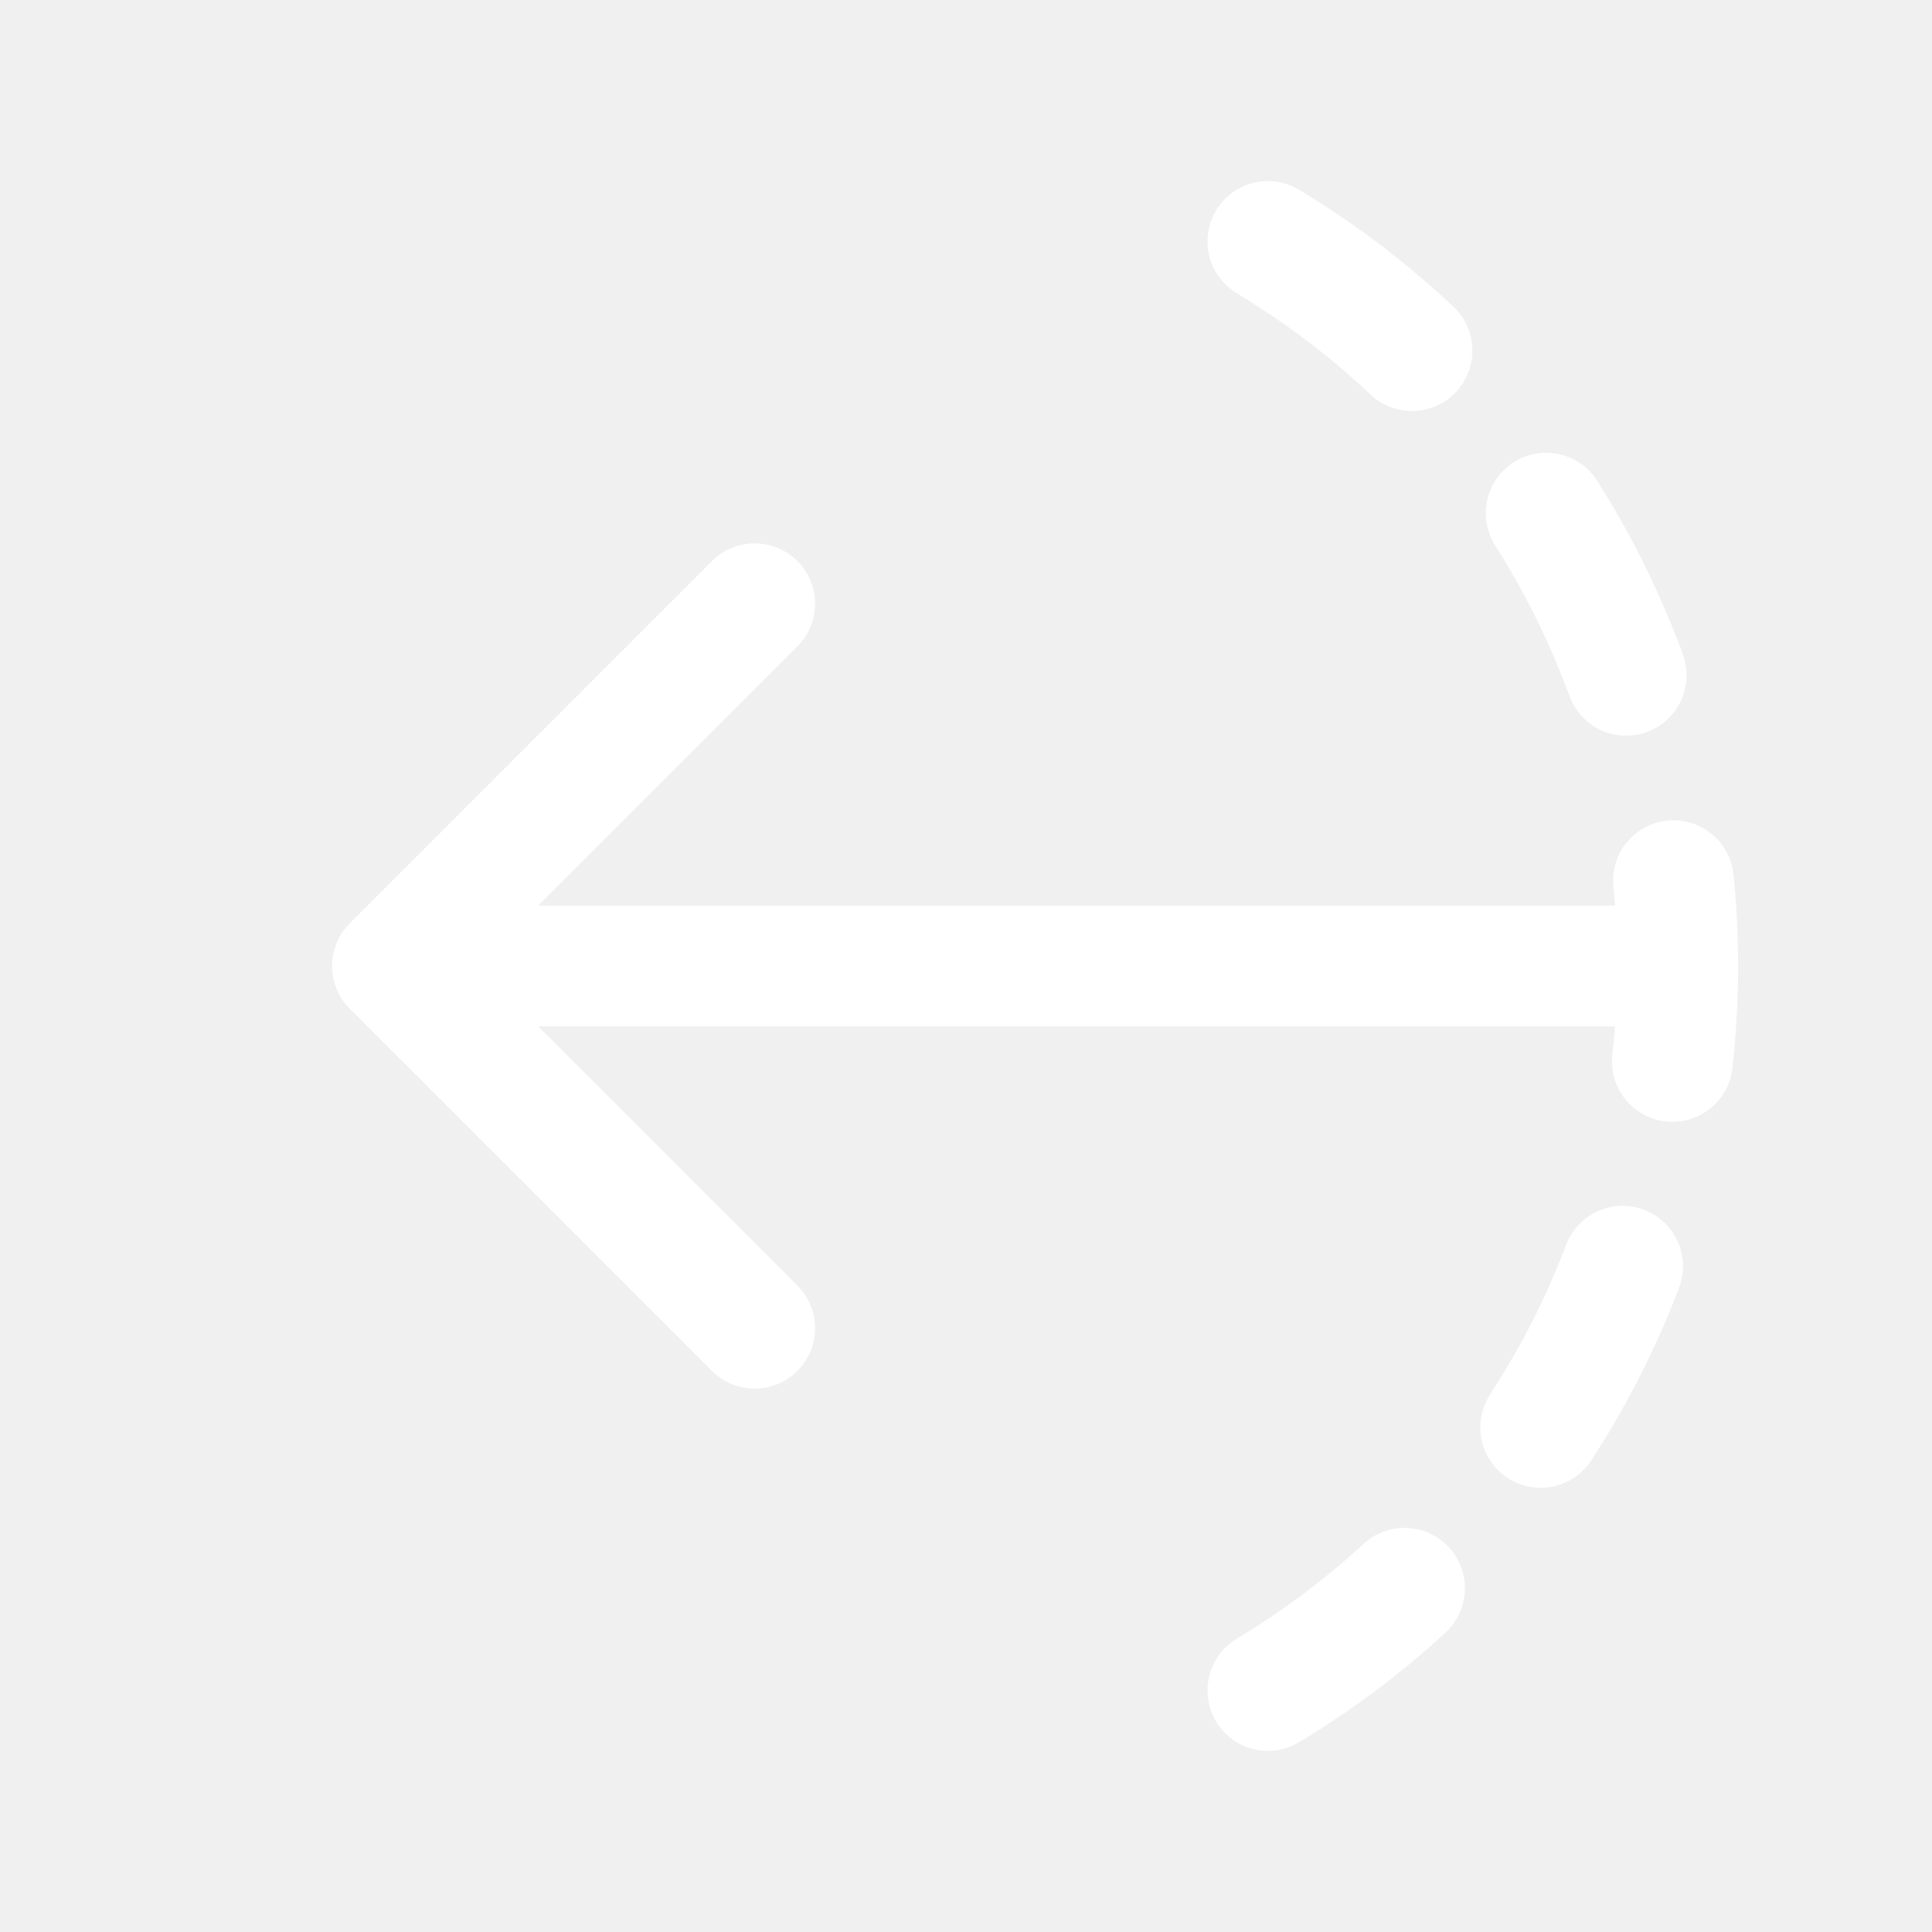
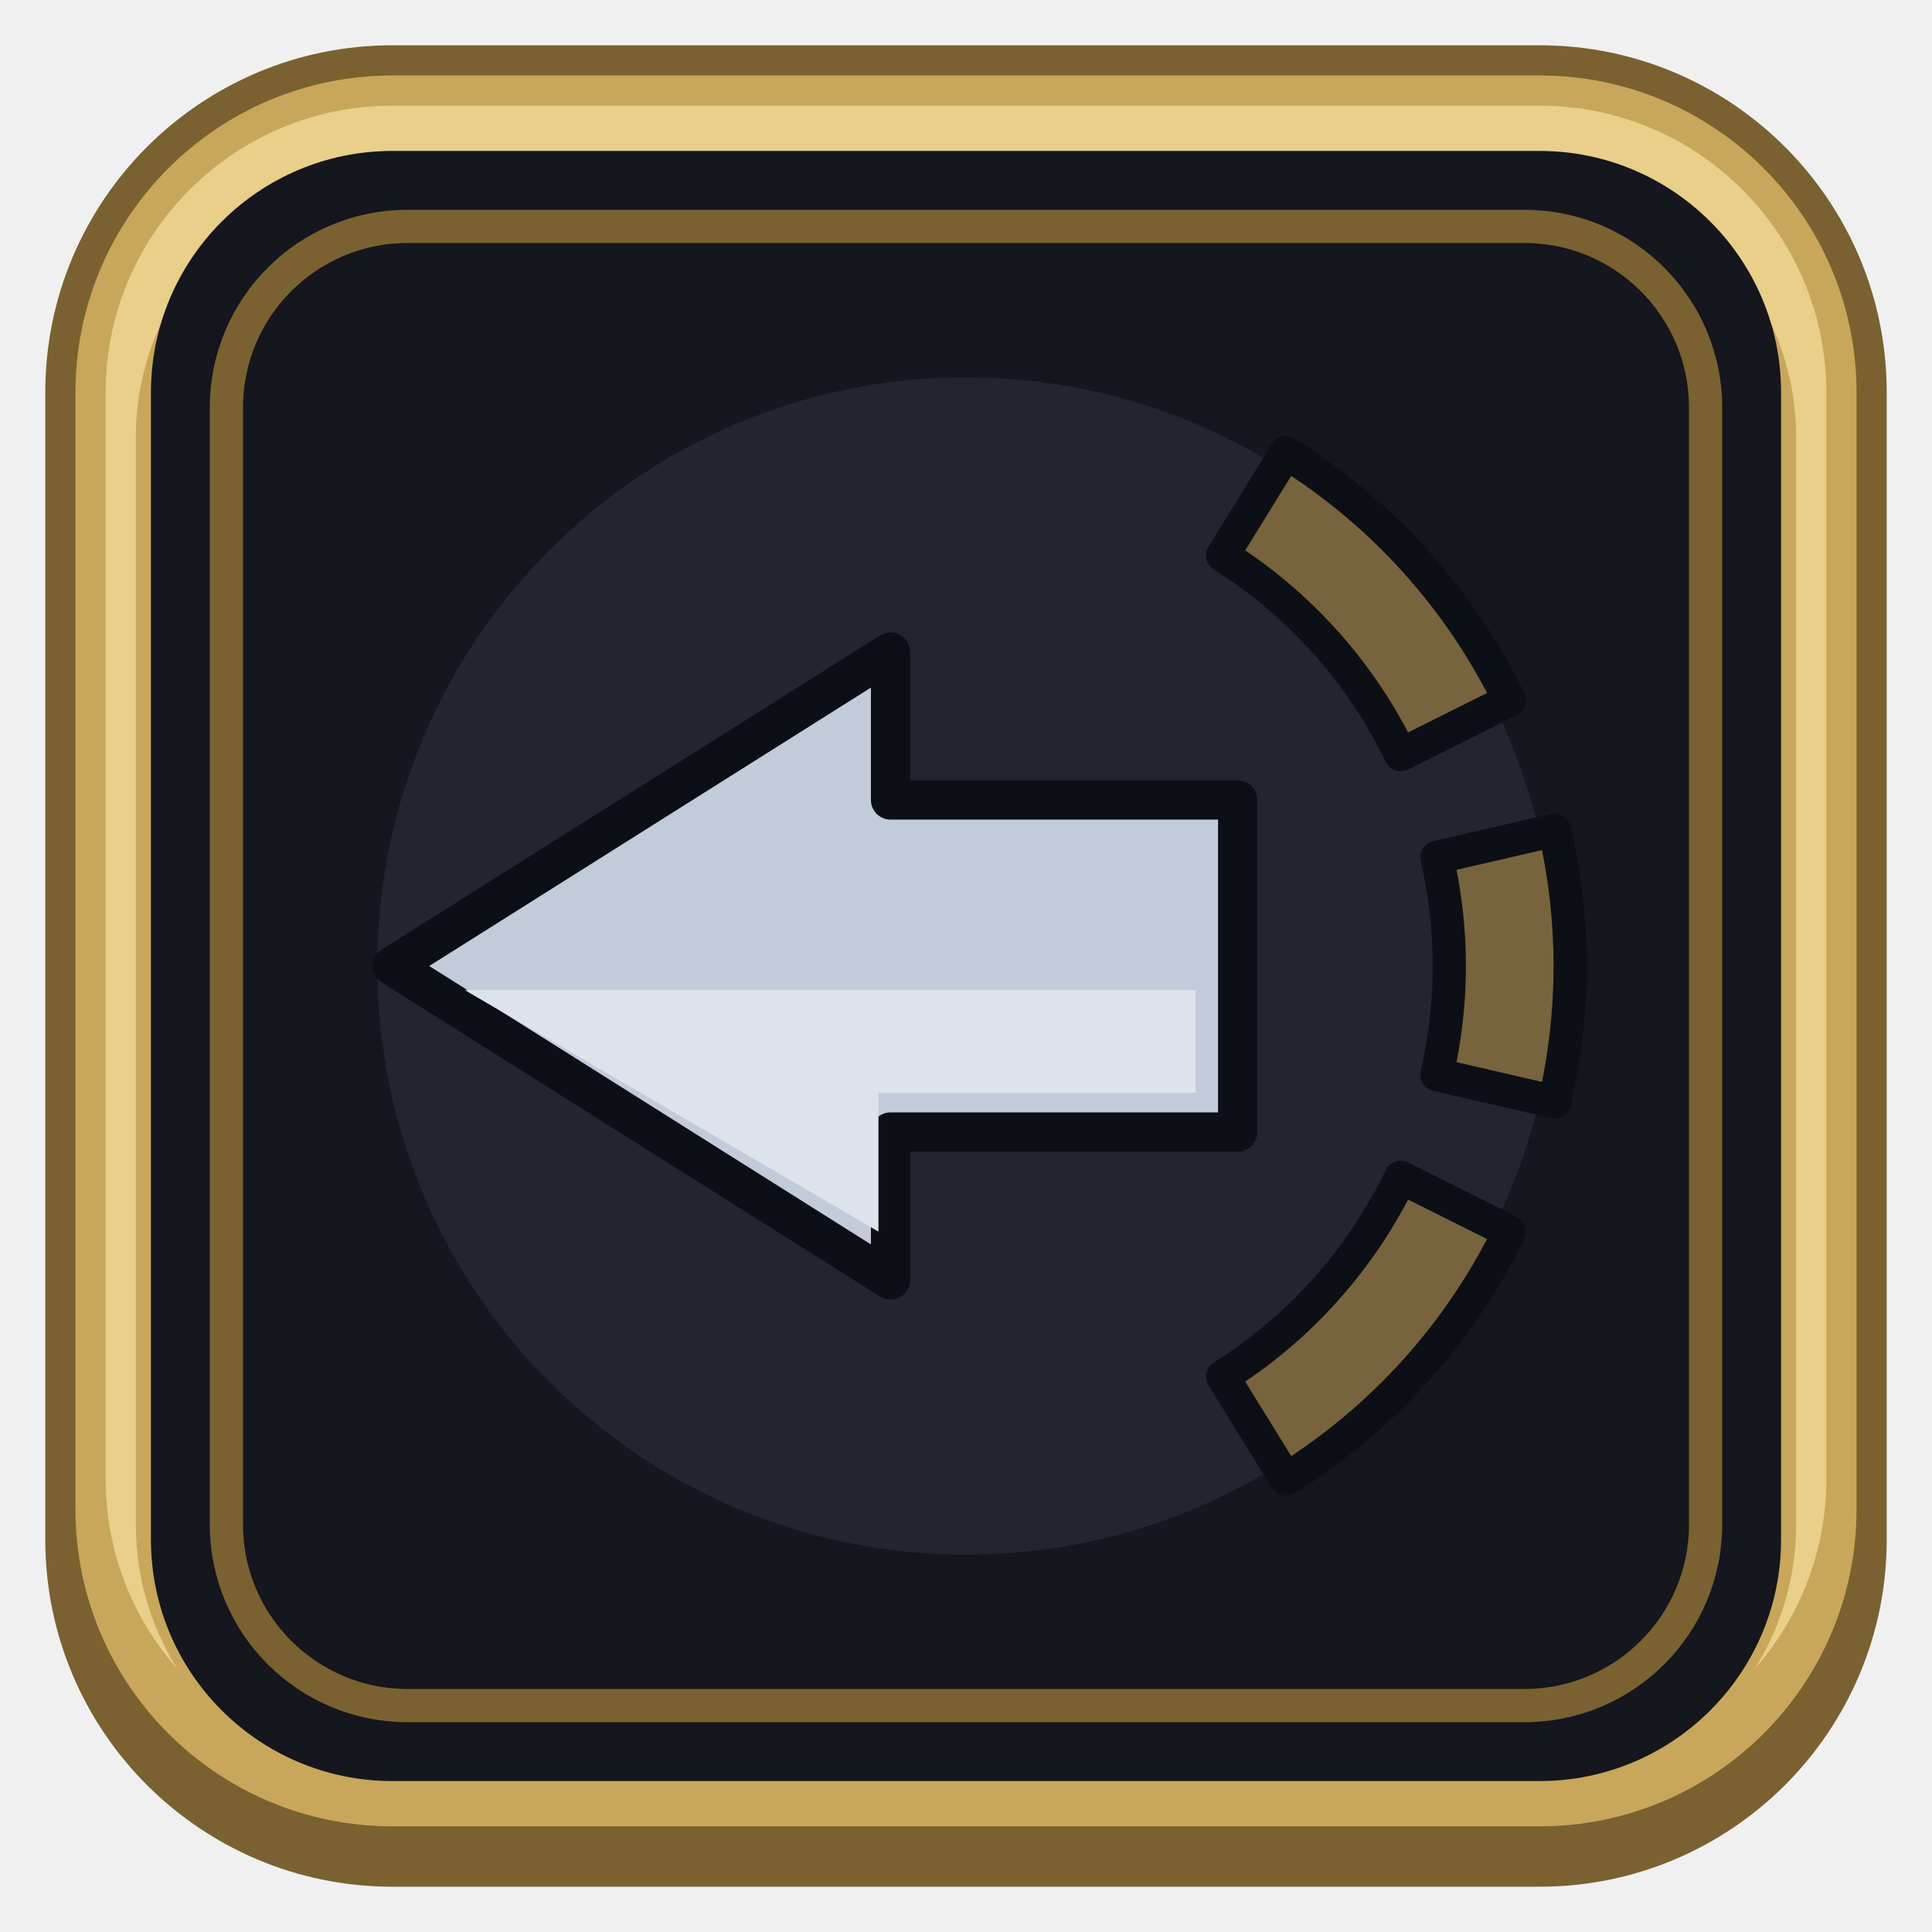
- <svg xmlns="http://www.w3.org/2000/svg" width="32" height="32" viewBox="0 0 32 32">
-   <g fill="none" stroke="#ffffff" stroke-width="2" stroke-linecap="round" stroke-linejoin="round">
-     <path d="M21 4 A14 14 0 0 1 21 28" stroke-dasharray="3 3.5" />
-     <path d="M27 16 H7" />
-     <path d="M12.5 10 L6.5 16 L12.5 22" />
+ <svg xmlns="http://www.w3.org/2000/svg" width="64" height="64" viewBox="0 0 64 64">
+   <rect x="1.5" y="1.5" width="61.0" height="61.0" rx="11.5" fill="#7a6130" />
+   <rect x="2.5" y="2.5" width="59.0" height="58.0" rx="10.5" fill="#c8a75a" />
+   <rect x="3.5" y="3.5" width="57.0" height="55.0" rx="9.5" fill="#e8cf8a" />
+   <rect x="4.5" y="5.5" width="55.0" height="54.0" rx="9.0" fill="#c8a75a" />
+   <rect x="5.0" y="5.0" width="54.0" height="54.0" rx="8.0" fill="#15161e" />
+   <rect x="7.5" y="7.5" width="49.0" height="49.0" rx="6.0" fill="none" stroke="#7a6130" stroke-width="1.1" stroke-linejoin="round" />
+   <circle cx="32.0" cy="32.0" r="19.5" fill="#23242f" />
+   <path d="M42.6 15.0 A20.0 20.0 0 0 1 50.0 23.2 L46.4 25.0 A16.0 16.0 0 0 0 40.5 18.4z" fill="#78643c" stroke="#0d0f16" stroke-width="1.1" stroke-linejoin="round" />
+   <path d="M51.5 27.5 A20.0 20.0 0 0 1 51.5 36.5 L47.6 35.6 A16.0 16.0 0 0 0 47.6 28.4z" fill="#78643c" stroke="#0d0f16" stroke-width="1.1" stroke-linejoin="round" />
+   <path d="M50.0 40.8 A20.0 20.0 0 0 1 42.6 49.0 L40.5 45.6 A16.0 16.0 0 0 0 46.4 39.0z" fill="#78643c" stroke="#0d0f16" stroke-width="1.1" stroke-linejoin="round" />
+   <g transform="translate(27.0 32.0) rotate(-90.0)">
+     <polygon points="-10.4,2.5 0.0,-14.0 10.4,2.5 5.5,2.5 5.5,14.0 -5.5,14.0 -5.5,2.5" fill="#c3cbdb" stroke="#0d0f16" stroke-width="1.3" stroke-linejoin="round" />
+     <polygon points="-8.8,2.1 -0.8,-11.6 -0.8,12.6 -4.2,12.6 -4.2,2.1" fill="#dee2eb" />
  </g>
</svg>
